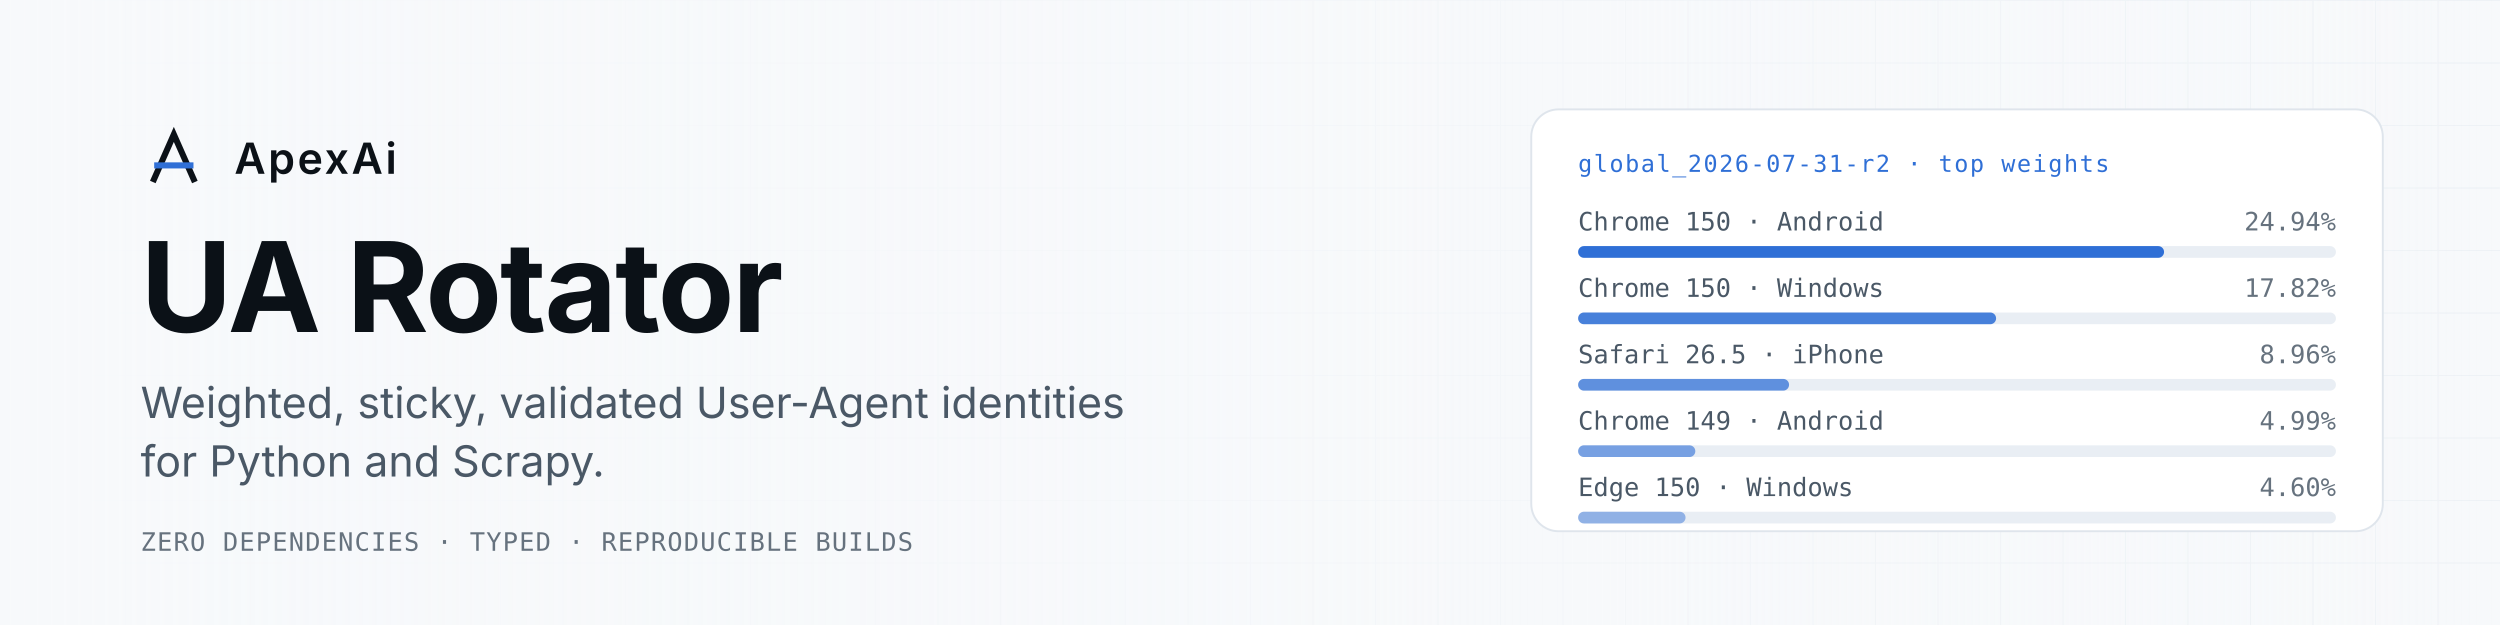
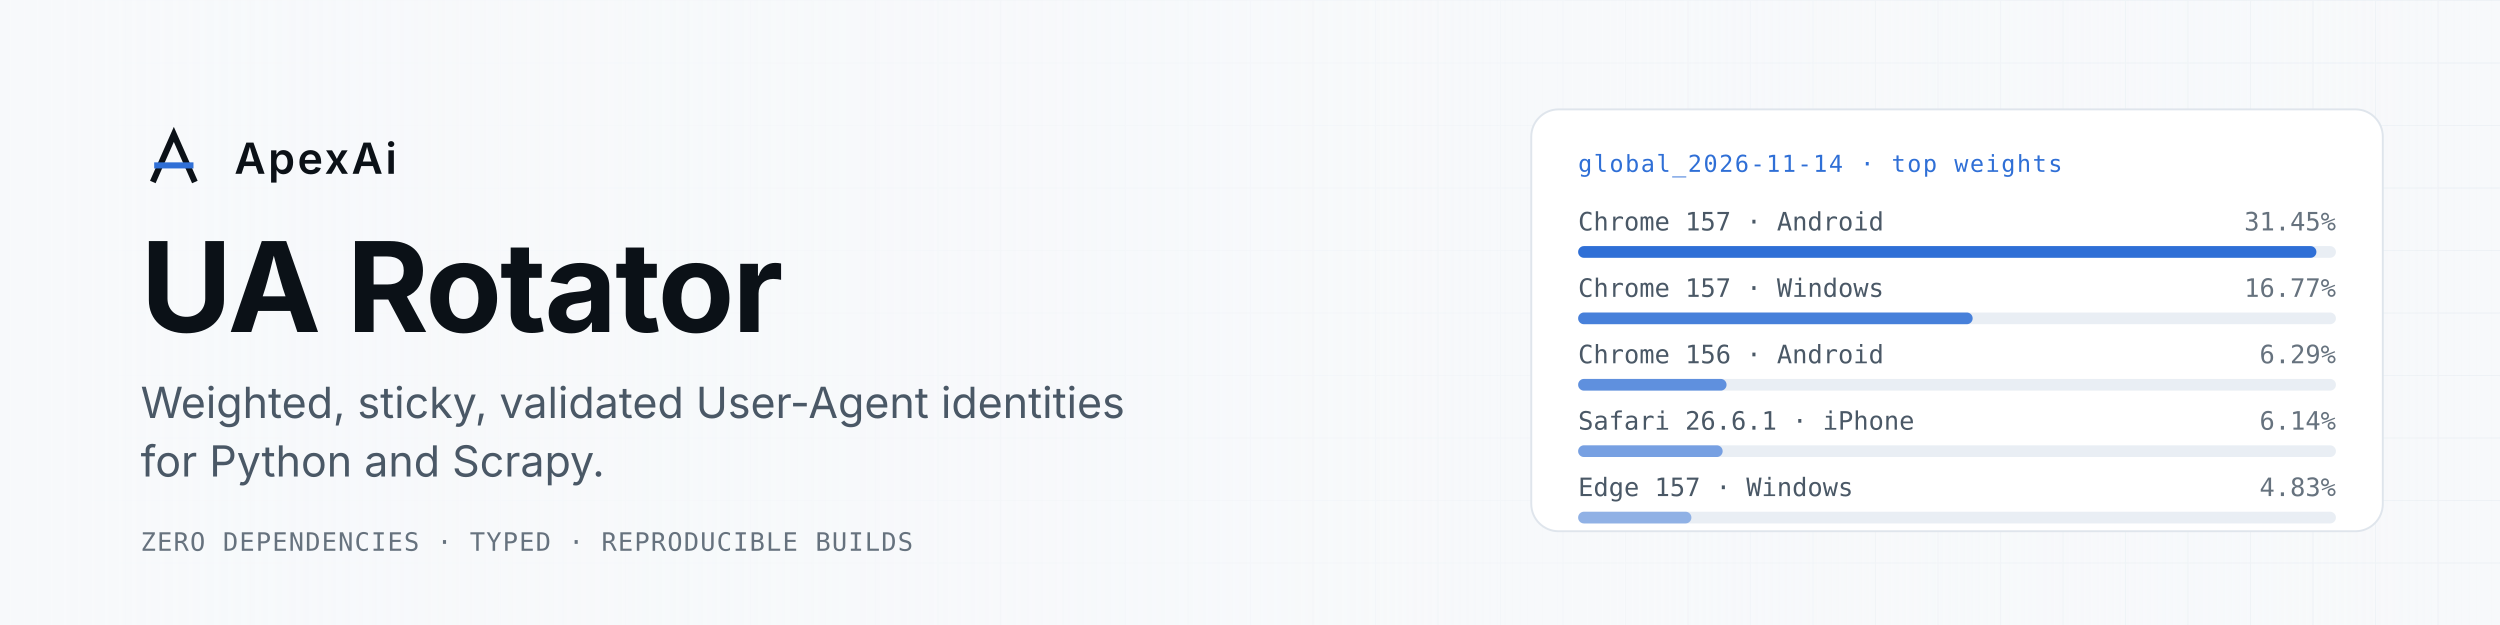
<svg xmlns="http://www.w3.org/2000/svg" width="1280" height="320" viewBox="0 0 1280 320" role="img" aria-labelledby="title desc">
  <defs>
    <pattern id="grid" width="32" height="32" patternUnits="userSpaceOnUse">
      <path d="M32 0H0V32" fill="none" stroke="#eef2f6" stroke-width="1" />
    </pattern>
    <linearGradient id="fade" x1="0" x2="1" y1="0" y2="0">
      <stop offset="0" stop-color="#f7f9fb" stop-opacity="1" />
      <stop offset="0.55" stop-color="#f7f9fb" stop-opacity="0.6" />
      <stop offset="1" stop-color="#f7f9fb" stop-opacity="0" />
    </linearGradient>
    <style>
      .sans { font-family: Archivo, Inter, "Segoe UI", Helvetica, Arial, sans-serif; }
      .mono { font-family: "Martian Mono", "JetBrains Mono", SFMono-Regular, Menlo, Consolas, monospace; }
    </style>
  </defs>
  <rect width="1280" height="320" fill="#f7f9fb" />
  <rect width="1280" height="320" fill="url(#grid)" />
  <rect width="1280" height="320" fill="url(#fade)" />
  <g transform="translate(72 64)">
    <svg width="34" height="34" viewBox="0 0 24 24" overflow="visible">
      <path d="M4.4 20.6 12 3.4l7.6 17.2" fill="none" stroke="#0b1117" stroke-width="2.2" stroke-linejoin="miter" stroke-miterlimit="12" />
      <path d="M4.9 14.6h14.2" fill="none" stroke="#2f6fd6" stroke-width="2.2" />
    </svg>
    <text x="48" y="25" class="sans" font-size="22" font-weight="600" letter-spacing="1.3" fill="#0b1117">ApexAi</text>
  </g>
  <text x="72" y="170" class="sans" font-size="64" font-weight="700" letter-spacing="-1" fill="#0b1117">UA Rotator</text>
  <text x="72" y="214" class="sans" font-size="22" fill="#4a5866">Weighted, sticky, validated User-Agent identities</text>
  <text x="72" y="244" class="sans" font-size="22" fill="#4a5866">for Python and Scrapy.</text>
  <text x="72" y="282" class="mono" font-size="13" letter-spacing="0.6" fill="#66727e">ZERO DEPENDENCIES · TYPED · REPRODUCIBLE BUILDS</text>
  <g>
    <rect x="784" y="56" width="436" height="216" rx="14" fill="#ffffff" stroke="#dfe5ec" />
-     <text x="808" y="88" class="mono" font-size="12" letter-spacing="0.8" fill="#2f6fd6">global_2026-07-31-r2 · top weights</text>
-     <text x="808" y="118" class="mono" font-size="13" fill="#4a5866">Chrome 150 · Android</text>
-     <text x="1196" y="118" class="mono" font-size="13" fill="#66727e" text-anchor="end">24.94%</text>
+     <text x="808" y="88" class="mono" font-size="12" letter-spacing="0.8" fill="#2f6fd6">global_2026-11-14 · top weights</text>
+     <text x="808" y="118" class="mono" font-size="13" fill="#4a5866">Chrome 157 · Android</text>
+     <text x="1196" y="118" class="mono" font-size="13" fill="#66727e" text-anchor="end">31.45%</text>
    <rect x="808" y="126" width="388" height="6" rx="3" fill="#e9eef4" />
-     <rect x="808" y="126" width="300" height="6" rx="3" fill="#2f6fd6" opacity="1.00" />
-     <text x="808" y="152" class="mono" font-size="13" fill="#4a5866">Chrome 150 · Windows</text>
-     <text x="1196" y="152" class="mono" font-size="13" fill="#66727e" text-anchor="end">17.82%</text>
+     <rect x="808" y="126" width="378" height="6" rx="3" fill="#2f6fd6" opacity="1.00" />
+     <text x="808" y="152" class="mono" font-size="13" fill="#4a5866">Chrome 157 · Windows</text>
+     <text x="1196" y="152" class="mono" font-size="13" fill="#66727e" text-anchor="end">16.77%</text>
    <rect x="808" y="160" width="388" height="6" rx="3" fill="#e9eef4" />
-     <rect x="808" y="160" width="214" height="6" rx="3" fill="#2f6fd6" opacity="0.87" />
-     <text x="808" y="186" class="mono" font-size="13" fill="#4a5866">Safari 26.5 · iPhone</text>
-     <text x="1196" y="186" class="mono" font-size="13" fill="#66727e" text-anchor="end">8.96%</text>
+     <rect x="808" y="160" width="202" height="6" rx="3" fill="#2f6fd6" opacity="0.87" />
+     <text x="808" y="186" class="mono" font-size="13" fill="#4a5866">Chrome 156 · Android</text>
+     <text x="1196" y="186" class="mono" font-size="13" fill="#66727e" text-anchor="end">6.29%</text>
    <rect x="808" y="194" width="388" height="6" rx="3" fill="#e9eef4" />
-     <rect x="808" y="194" width="108" height="6" rx="3" fill="#2f6fd6" opacity="0.74" />
-     <text x="808" y="220" class="mono" font-size="13" fill="#4a5866">Chrome 149 · Android</text>
-     <text x="1196" y="220" class="mono" font-size="13" fill="#66727e" text-anchor="end">4.99%</text>
+     <rect x="808" y="194" width="76" height="6" rx="3" fill="#2f6fd6" opacity="0.74" />
+     <text x="808" y="220" class="mono" font-size="13" fill="#4a5866">Safari 26.6.1 · iPhone</text>
+     <text x="1196" y="220" class="mono" font-size="13" fill="#66727e" text-anchor="end">6.14%</text>
    <rect x="808" y="228" width="388" height="6" rx="3" fill="#e9eef4" />
-     <rect x="808" y="228" width="60" height="6" rx="3" fill="#2f6fd6" opacity="0.61" />
-     <text x="808" y="254" class="mono" font-size="13" fill="#4a5866">Edge 150 · Windows</text>
-     <text x="1196" y="254" class="mono" font-size="13" fill="#66727e" text-anchor="end">4.60%</text>
+     <rect x="808" y="228" width="74" height="6" rx="3" fill="#2f6fd6" opacity="0.61" />
+     <text x="808" y="254" class="mono" font-size="13" fill="#4a5866">Edge 157 · Windows</text>
+     <text x="1196" y="254" class="mono" font-size="13" fill="#66727e" text-anchor="end">4.83%</text>
    <rect x="808" y="262" width="388" height="6" rx="3" fill="#e9eef4" />
-     <rect x="808" y="262" width="55" height="6" rx="3" fill="#2f6fd6" opacity="0.48" />
+     <rect x="808" y="262" width="58" height="6" rx="3" fill="#2f6fd6" opacity="0.48" />
  </g>
</svg>
